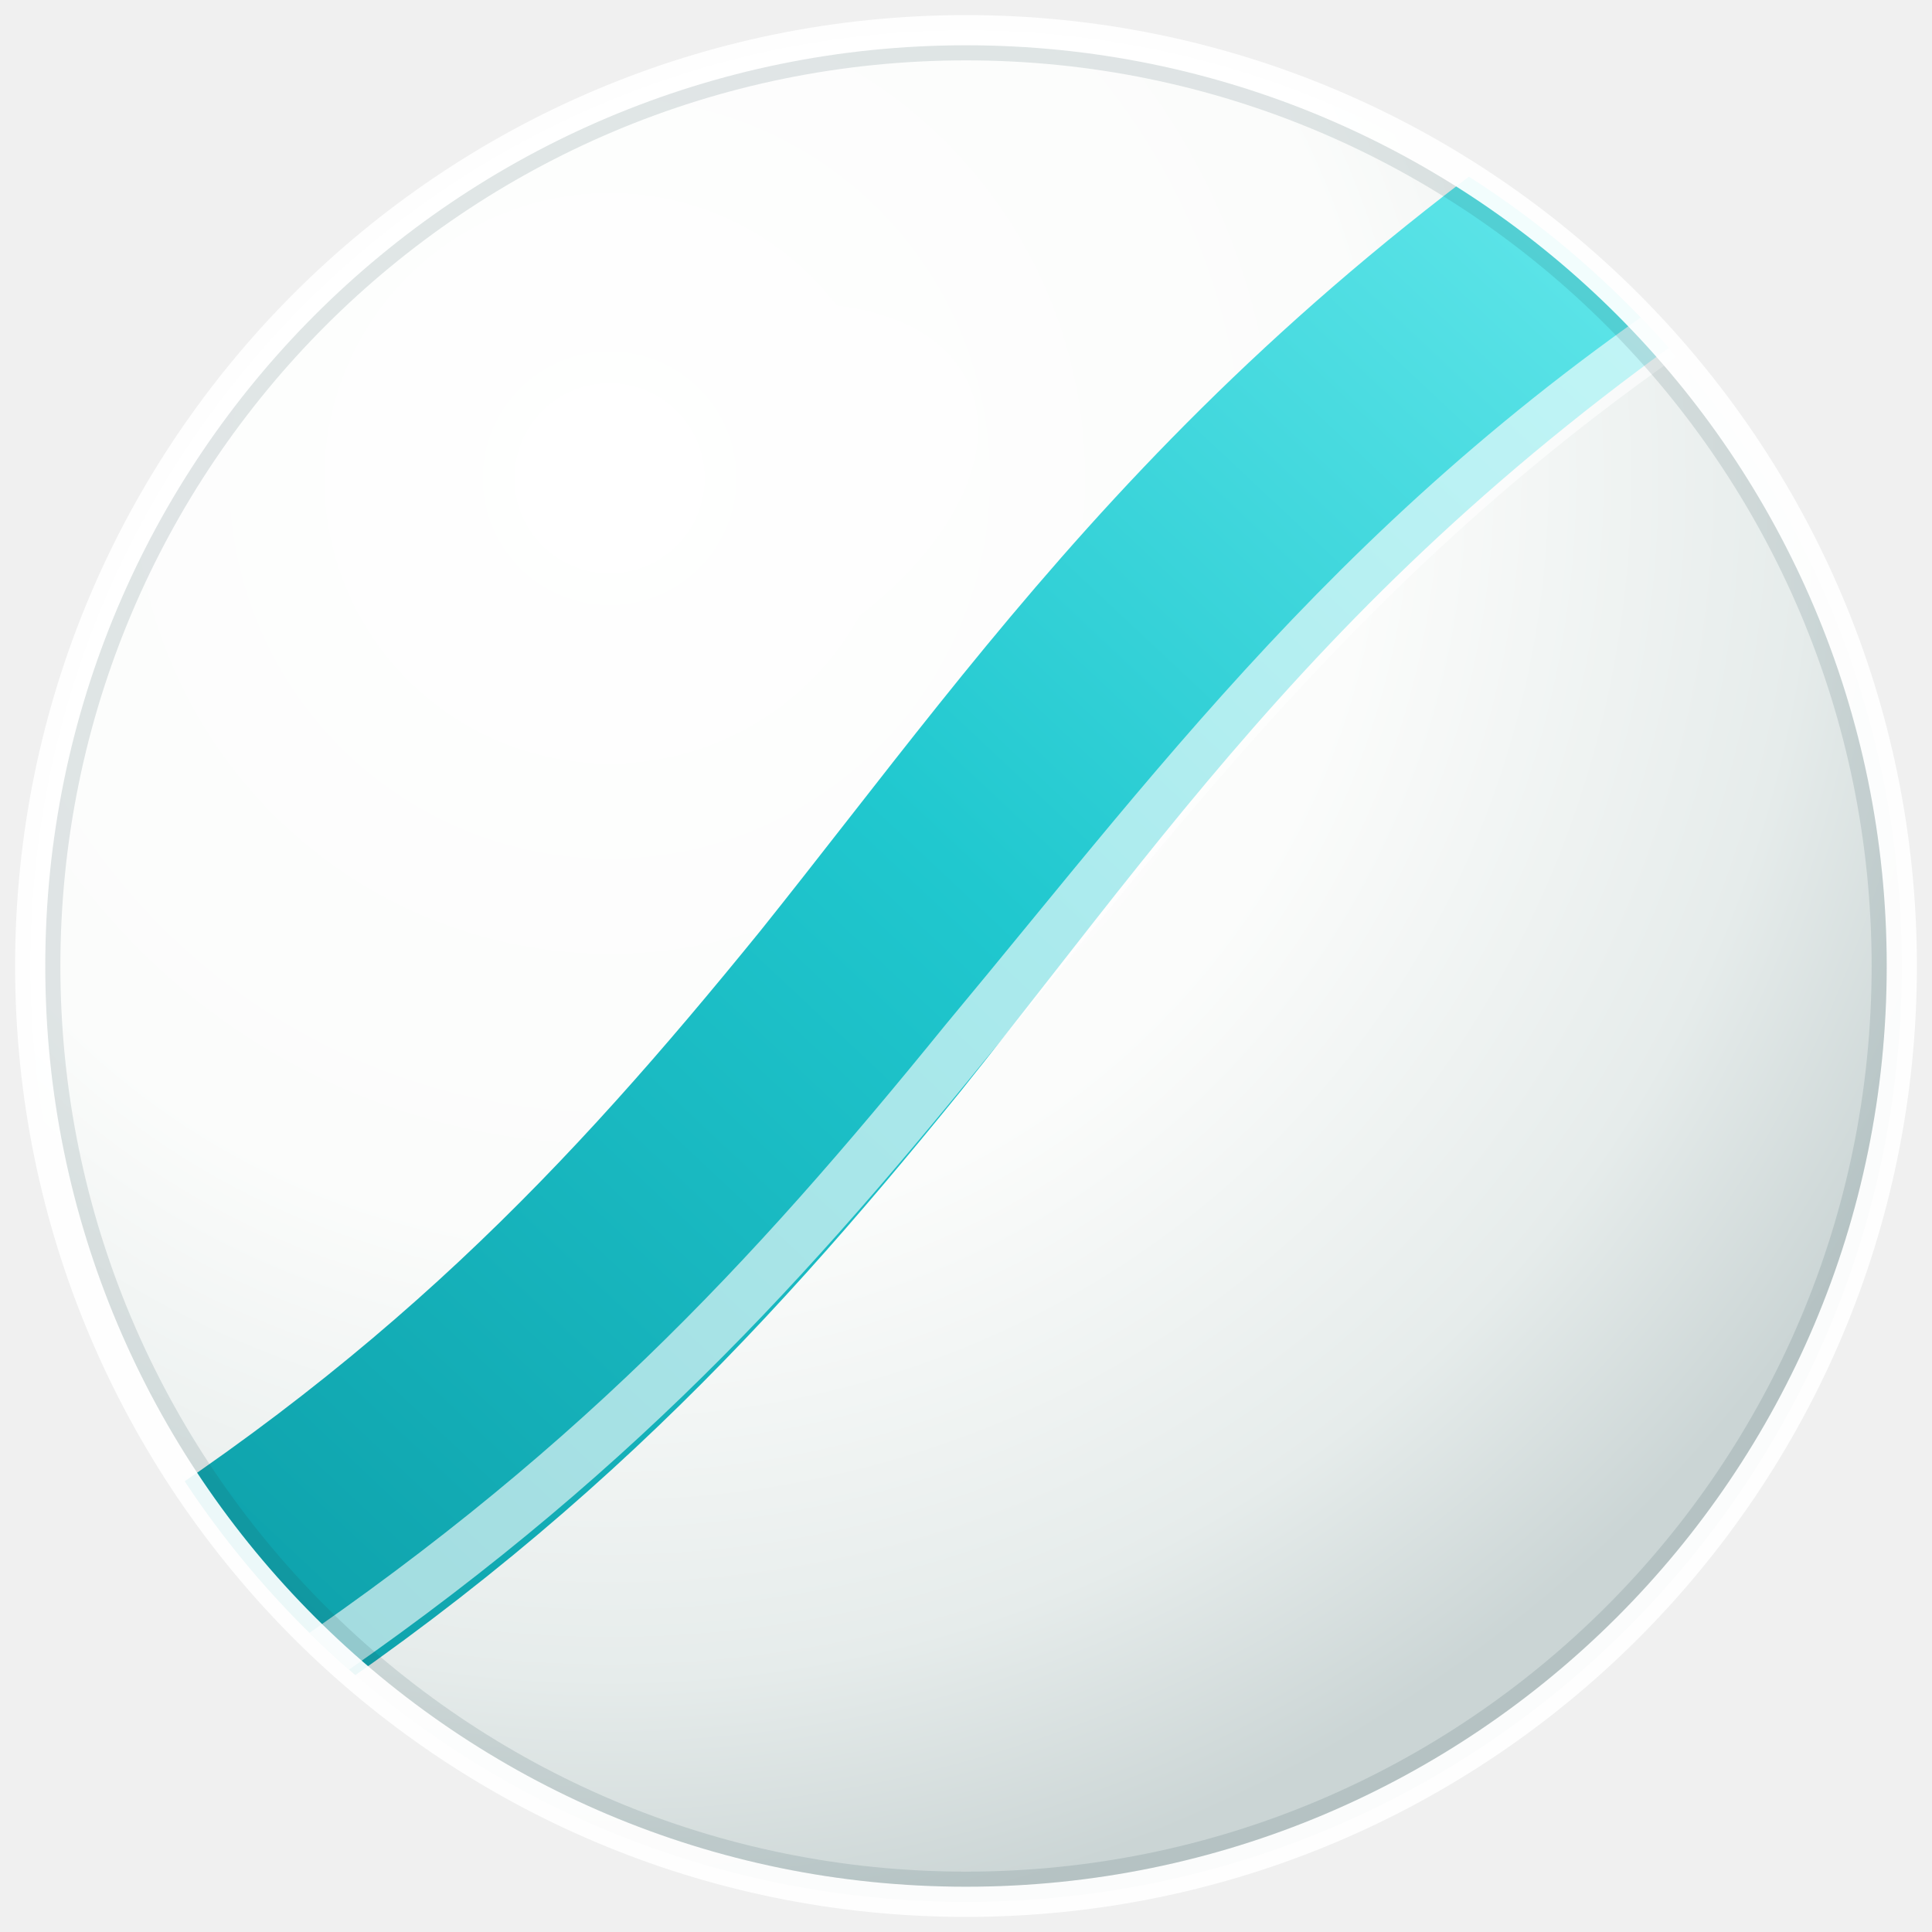
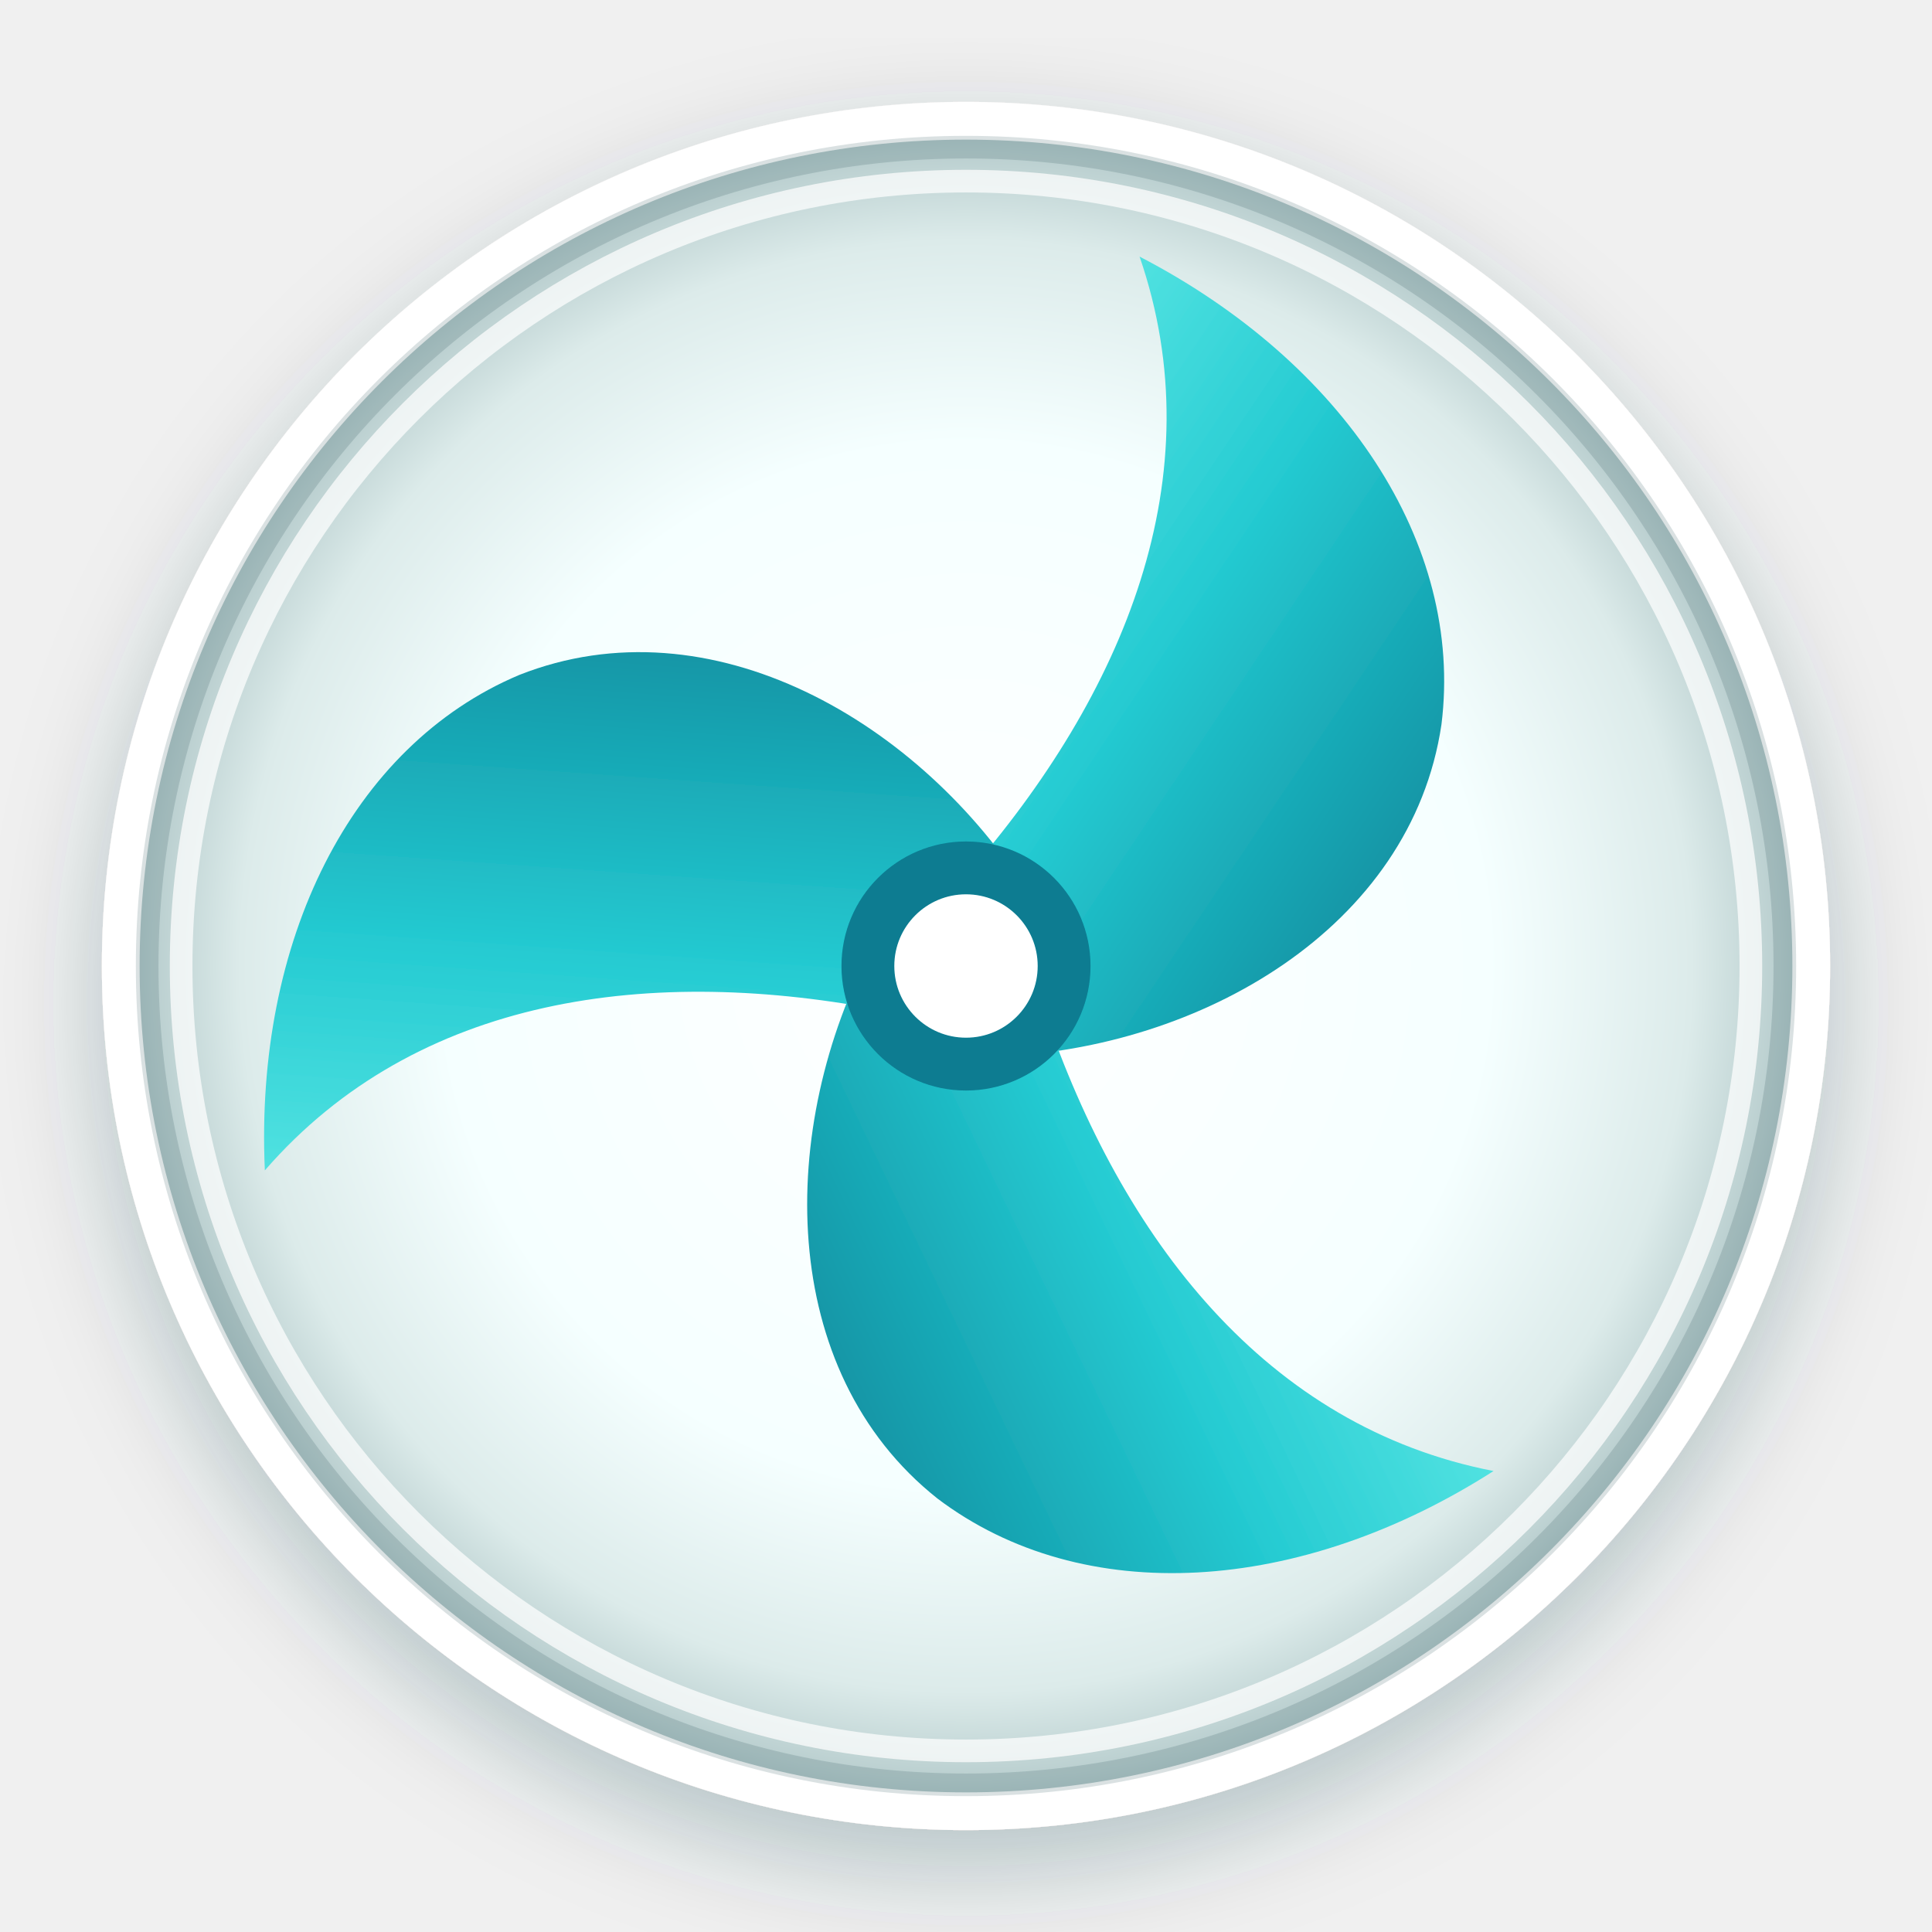
- <svg xmlns="http://www.w3.org/2000/svg" viewBox="0 0 128 128" role="img" aria-label="Perfectly round white arcade ball with turquoise swoosh">
+ <svg xmlns="http://www.w3.org/2000/svg" viewBox="0 0 256 256" role="img" aria-labelledby="title desc">
  <defs>
-     <radialGradient id="body" cx="31%" cy="24%" r="78%">
+     <radialGradient id="shell" cx="50%" cy="50%" r="50%">
      <stop offset="0" stop-color="#ffffff" />
-       <stop offset="0.52" stop-color="#fbfcfb" />
-       <stop offset="0.82" stop-color="#e6eceb" />
-       <stop offset="1" stop-color="#cbd5d5" />
+       <stop offset="0.62" stop-color="#f5ffff" />
+       <stop offset="0.86" stop-color="#dcebea" />
+       <stop offset="1" stop-color="#aec5c6" />
    </radialGradient>
-     <linearGradient id="swoosh" x1="0" y1="1" x2="1" y2="0">
-       <stop offset="0" stop-color="#0c9da7" />
-       <stop offset="0.5" stop-color="#20c8cf" />
-       <stop offset="1" stop-color="#70edf0" />
+     <linearGradient id="current" x1="0" y1="0" x2="1" y2="1">
+       <stop offset="0" stop-color="#75f5ed" />
+       <stop offset="0.48" stop-color="#25cbd2" />
+       <stop offset="1" stop-color="#087c91" />
    </linearGradient>
-     <clipPath id="roundClip">
-       <circle cx="64" cy="64" r="62" />
+     <clipPath id="ballClip">
+       <circle cx="128" cy="128" r="110" />
    </clipPath>
+     <filter id="softShadow" x="-20%" y="-20%" width="140%" height="140%">
+       <feDropShadow dx="0" dy="5" stdDeviation="7" flood-color="#073b46" flood-opacity="0.25" />
+     </filter>
  </defs>
-   <circle cx="64" cy="64" r="62" fill="url(#body)" />
-   <g clip-path="url(#roundClip)">
-     <path d="M8 111 C31 97 44 83 57 67 C73 47 86 27 121 6" fill="none" stroke="url(#swoosh)" stroke-width="17" stroke-linecap="round" />
-     <path d="M18 112 C39 98 51 85 64 69 C79 51 92 33 118 17" fill="none" stroke="rgba(255,255,255,.62)" stroke-width="3.5" stroke-linecap="round" />
-     <ellipse cx="45" cy="34" rx="21" ry="12" fill="rgba(255,255,255,.48)" transform="rotate(-24 45 34)" />
+   <g filter="url(#softShadow)">
+     <circle cx="128" cy="128" r="112" fill="url(#shell)" stroke="#ffffff" stroke-width="5" />
+     <g clip-path="url(#ballClip)" fill="url(#current)">
+       <path d="M128 116C149 92 161 63 151 34C178 48 194 72 191 96C187 123 159 139 132 140C119 140 114 130 128 116Z" />
+       <path d="M128 116C149 92 161 63 151 34C178 48 194 72 191 96C187 123 159 139 132 140C119 140 114 130 128 116Z" transform="rotate(120 128 128)" />
+       <path d="M128 116C149 92 161 63 151 34C178 48 194 72 191 96C187 123 159 139 132 140C119 140 114 130 128 116Z" transform="rotate(240 128 128)" />
+     </g>
+     <circle cx="128" cy="128" r="13" fill="#ffffff" stroke="#087c91" stroke-width="7" />
+     <circle cx="128" cy="128" r="104" fill="none" stroke="#ffffff" stroke-opacity="0.72" stroke-width="3" />
+     <circle cx="128" cy="128" r="108.5" fill="none" stroke="#173f48" stroke-opacity="0.16" stroke-width="3" />
  </g>
-   <circle cx="64" cy="64" r="62" fill="none" stroke="rgba(255,255,255,.92)" stroke-width="2" />
-   <circle cx="64" cy="64" r="60.5" fill="none" stroke="rgba(37,73,77,.13)" stroke-width="1" />
</svg>
